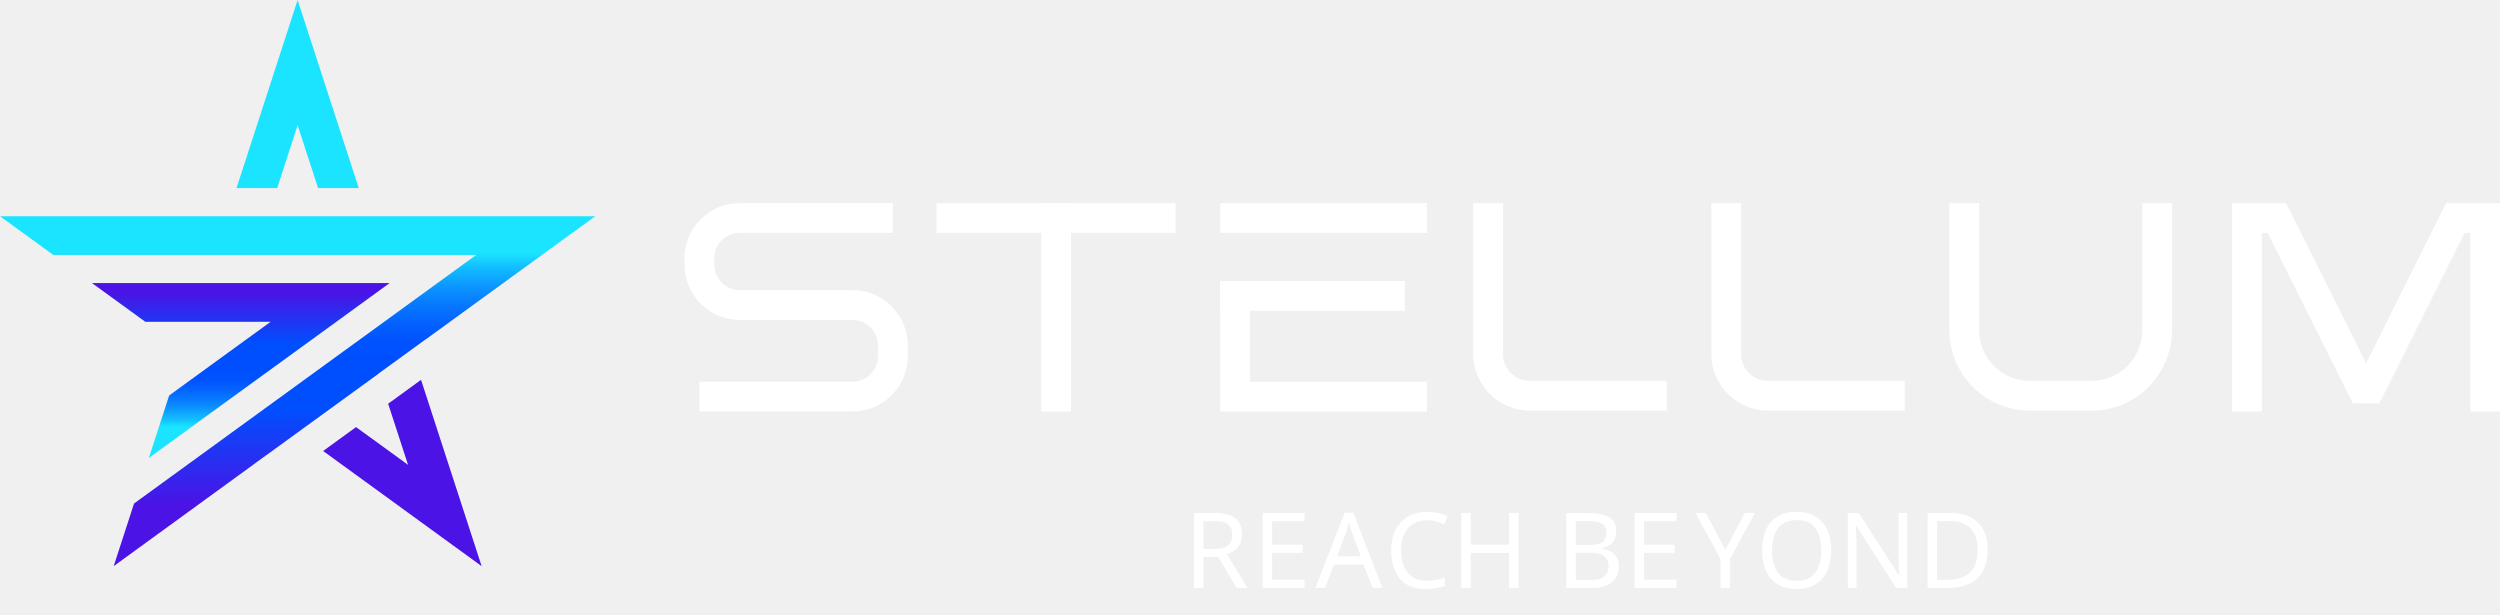
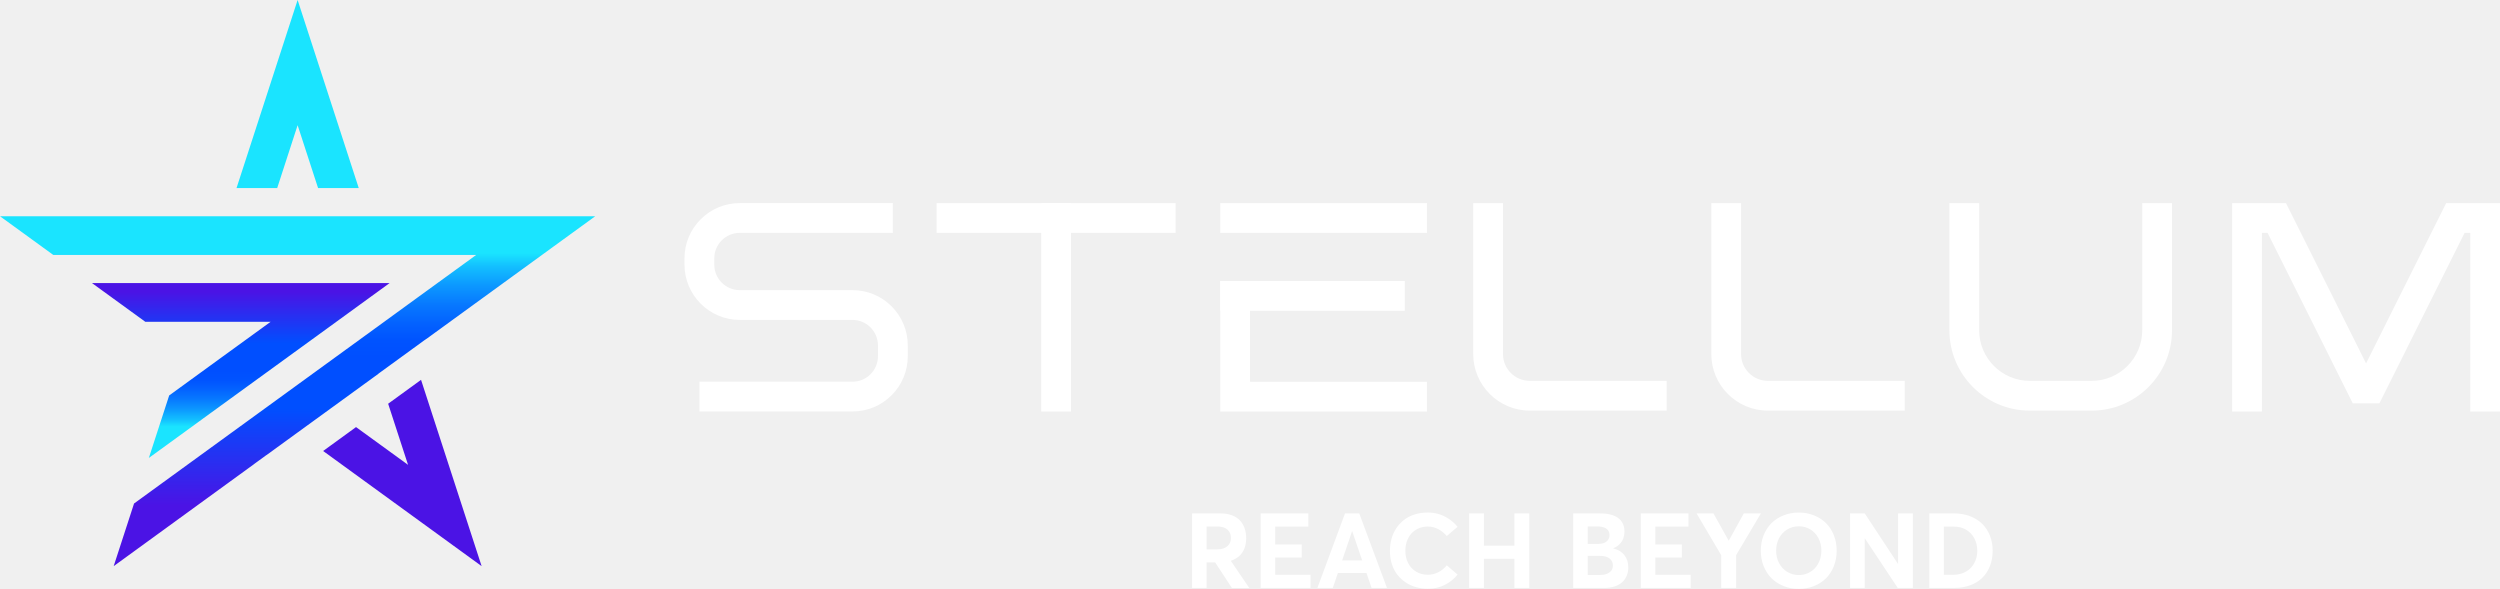
- <svg xmlns="http://www.w3.org/2000/svg" xmlns:xlink="http://www.w3.org/1999/xlink" id="Capa_2" data-name="Capa 2" viewBox="0 0 806.4 198.34">
+ <svg xmlns="http://www.w3.org/2000/svg" xmlns:xlink="http://www.w3.org/1999/xlink" id="Capa_2" data-name="Capa 2" viewBox="0 0 806.4 189.92">
  <defs>
    <style>
-       .cls-1, .cls-2 {
+       .cls-1 {
        fill: #fff;
      }

-       .cls-3 {
+       .cls-2 {
        fill: #4b13e5;
      }

-       .cls-3, .cls-4, .cls-5, .cls-6 {
+       .cls-2, .cls-3, .cls-4, .cls-5 {
        fill-rule: evenodd;
      }

-       .cls-4 {
+       .cls-3 {
        fill: url(#Degradado_sin_nombre_18);
      }

-       .cls-7 {
-         letter-spacing: -.06em;
+       .cls-4 {
+         fill: url(#Degradado_sin_nombre_28);
      }

      .cls-5 {
-         fill: url(#Degradado_sin_nombre_28);
-       }
- 
-       .cls-8 {
-         letter-spacing: -.04em;
-       }
- 
-       .cls-9 {
-         letter-spacing: 0em;
-       }
- 
-       .cls-6 {
        fill: url(#Degradado_sin_nombre_28-2);
-       }
- 
-       .cls-2 {
-         font-family: Averta-Bold, Averta-Bold;
-         font-size: 33.86px;
      }
    </style>
    <linearGradient id="Degradado_sin_nombre_28" data-name="Degradado sin nombre 28" x1="96" y1="73.33" x2="96" y2="177.71" gradientUnits="userSpaceOnUse">
      <stop offset=".08" stop-color="#1ae4ff" />
      <stop offset=".12" stop-color="#13c0ff" />
      <stop offset=".18" stop-color="#0c98ff" />
      <stop offset=".24" stop-color="#0778ff" />
      <stop offset=".3" stop-color="#0361ff" />
      <stop offset=".35" stop-color="#0053ff" />
      <stop offset=".4" stop-color="#004fff" />
      <stop offset=".56" stop-color="#004fff" />
      <stop offset=".86" stop-color="#4b13e5" />
    </linearGradient>
    <linearGradient id="Degradado_sin_nombre_28-2" data-name="Degradado sin nombre 28" x1="77.67" y1="142.1" x2="77.67" y2="86.21" xlink:href="#Degradado_sin_nombre_28" />
    <linearGradient id="Degradado_sin_nombre_18" data-name="Degradado sin nombre 18" x1="96" y1="-5.48" x2="96" y2="49.77" gradientUnits="userSpaceOnUse">
      <stop offset="0" stop-color="#1ae4ff" />
      <stop offset="1" stop-color="#1ae4ff" />
    </linearGradient>
  </defs>
  <g id="Capa_1-2" data-name="Capa 1">
-     <text class="cls-2" transform="translate(381.86 189.64)">
-       <tspan class="cls-9" x="0" y="0">R</tspan>
-       <tspan x="22.15" y="0">E</tspan>
-       <tspan class="cls-8" x="42.45" y="0">A</tspan>
-       <tspan x="64.8" y="0">CH BE</tspan>
-       <tspan class="cls-7" x="165.07" y="0">Y</tspan>
-       <tspan x="184.45" y="0">OND</tspan>
-     </text>
+     <g>
+       <path class="cls-1" d="M397.35,189.64l-5.39-8.23h-2.76v8.23h-4.69v-24.04h9.09c1.41,0,2.66,.2,3.74,.6,1.09,.4,1.96,.96,2.63,1.69,.67,.73,1.17,1.57,1.5,2.53s.5,2.03,.5,3.21c0,1.26-.2,2.37-.6,3.35-.4,.98-.96,1.78-1.69,2.42s-1.6,1.13-2.64,1.47v.07l5.93,8.73h-5.63Zm-8.15-12.43h3.34c1.44,0,2.56-.33,3.34-1s1.17-1.57,1.17-2.7-.38-2.03-1.13-2.69-1.82-.99-3.18-.99h-3.54v7.39Z" />
+       <path class="cls-1" d="M406.64,165.6h15.37v4.26h-10.68v5.77h8.56v4.2h-8.56v5.57h11.39v4.25h-16.08v-24.04Z" />
+       <path class="cls-1" d="M440.77,184.83h-9.22l-1.64,4.81h-4.97l8.91-24.04h4.59l8.94,24.04h-4.97l-1.64-4.81Zm-1.39-4.06l-3.22-9.44h-.03l-3.21,9.44h6.46Z" />
+       <path class="cls-1" d="M456.78,189.39c-1.21-.33-2.33-.84-3.35-1.52s-1.91-1.5-2.67-2.45-1.35-2.09-1.78-3.41c-.43-1.32-.64-2.76-.64-4.31,0-1.38,.17-2.69,.51-3.92,.34-1.24,.86-2.37,1.54-3.4,.69-1.02,1.51-1.91,2.48-2.67,.96-.75,2.1-1.34,3.42-1.76s2.75-.63,4.29-.63c1.13,0,2.25,.15,3.35,.46,1.1,.31,2.2,.81,3.3,1.52,1.1,.71,2.07,1.58,2.92,2.63l-3.49,2.97c-.75-.9-1.65-1.64-2.71-2.21s-2.18-.85-3.37-.85c-.59,0-1.17,.06-1.72,.18-.55,.12-1.07,.3-1.55,.54-.49,.24-.93,.52-1.35,.86s-.78,.72-1.11,1.17c-.33,.44-.6,.92-.83,1.45-.23,.52-.41,1.09-.53,1.71-.12,.62-.18,1.27-.18,1.95,0,1.48,.31,2.8,.92,3.97,.61,1.17,1.47,2.08,2.58,2.74,1.11,.66,2.37,.98,3.78,.98,1.2,0,2.33-.28,3.39-.83s1.96-1.29,2.69-2.21l3.49,2.99c-1.1,1.38-2.47,2.48-4.1,3.31-1.63,.83-3.45,1.25-5.47,1.25-1.32,0-2.59-.17-3.8-.5Z" />
+       <path class="cls-1" d="M473.88,165.6h4.78v10.41h9.83v-10.41h4.79v24.04h-4.79v-9.39h-9.83v9.39h-4.78v-24.04Z" />
+       <path class="cls-1" d="M523.96,179.06c.84,1.05,1.26,2.37,1.26,3.94,0,.97-.16,1.86-.49,2.66-.32,.8-.8,1.5-1.44,2.1-.63,.59-1.45,1.06-2.45,1.39s-2.14,.5-3.43,.5h-9.95v-24.04h8.68c2.56,0,4.5,.5,5.84,1.5,1.34,1,2.01,2.46,2.01,4.36,0,.75-.12,1.46-.35,2.12s-.62,1.29-1.17,1.88-1.25,1.04-2.08,1.36v.07c1.54,.39,2.73,1.1,3.57,2.16Zm-11.82-3.61h3.4c.66,0,1.26-.1,1.79-.29,.53-.19,.97-.51,1.31-.94,.35-.44,.52-.97,.52-1.61,0-.57-.13-1.06-.4-1.47s-.69-.73-1.29-.97-1.34-.36-2.25-.36h-3.09v5.64Zm6.07,9.68c.63-.23,1.13-.57,1.5-1.02,.36-.46,.54-1.02,.54-1.69,0-.97-.36-1.73-1.08-2.29-.72-.56-1.77-.83-3.15-.83h-3.88v6.18h3.83c.86,0,1.61-.11,2.24-.34Z" />
+       <path class="cls-1" d="M529.26,165.6h15.37v4.26h-10.68v5.77h8.56v4.2h-8.56v5.57h11.39v4.25h-16.08v-24.04Z" />
+       <path class="cls-1" d="M568,165.6l-8,13.48v10.56h-4.81v-10.56l-7.95-13.48h5.45l4.89,8.77h.07l4.84-8.77h5.5Z" />
+       <path class="cls-1" d="M575.24,189c-1.53-.62-2.82-1.47-3.88-2.54-1.06-1.08-1.9-2.38-2.5-3.91-.6-1.53-.9-3.17-.9-4.93s.3-3.4,.9-4.92c.6-1.52,1.43-2.82,2.5-3.9,1.06-1.08,2.36-1.93,3.89-2.54,1.53-.62,3.19-.93,4.97-.93s3.38,.3,4.88,.9c1.5,.6,2.79,1.43,3.88,2.5,1.08,1.06,1.93,2.36,2.54,3.89s.92,3.2,.92,5.01-.31,3.48-.92,5.02c-.62,1.54-1.47,2.84-2.54,3.9-1.08,1.06-2.37,1.9-3.88,2.5s-3.13,.9-4.88,.9-3.46-.31-4.98-.93Zm7.88-4.1c.9-.4,1.67-.94,2.31-1.64,.64-.69,1.15-1.53,1.52-2.51s.55-2.03,.55-3.14c0-1.49-.32-2.83-.95-4.03-.63-1.2-1.5-2.14-2.61-2.81-1.11-.67-2.34-1.01-3.71-1.01s-2.68,.35-3.8,1.05-1.99,1.65-2.6,2.84-.92,2.51-.92,3.96,.31,2.78,.92,3.97,1.48,2.15,2.6,2.85,2.39,1.06,3.8,1.06c1.02,0,1.99-.2,2.88-.59Z" />
+       <path class="cls-1" d="M617.02,165.6v24.04h-4.88l-10.58-15.93h-.07v15.93h-4.74v-24.04h4.74l10.69,16.24h.07v-16.24h4.76Z" />
+       <path class="cls-1" d="M622.32,165.6h7.95c1.87,0,3.59,.3,5.15,.89s2.88,1.42,3.95,2.47c1.07,1.05,1.91,2.32,2.5,3.82,.59,1.49,.88,3.12,.88,4.88s-.28,3.38-.85,4.86c-.57,1.48-1.38,2.74-2.43,3.79-1.05,1.05-2.35,1.87-3.91,2.45s-3.28,.88-5.19,.88h-8.05v-24.04Zm7.75,19.8c1.15,0,2.2-.2,3.17-.59s1.79-.94,2.45-1.63c.67-.69,1.18-1.51,1.55-2.45,.37-.95,.55-1.97,.55-3.06,0-1.49-.32-2.83-.95-4.02-.63-1.19-1.52-2.12-2.65-2.78s-2.41-1-3.83-1h-3.35v15.53h3.06Z" />
+     </g>
    <g>
      <path class="cls-1" d="M274.98,132.72h-49.37v-9.6h49.37c2.2,0,4.27-.86,5.82-2.41,1.53-1.53,2.4-3.65,2.4-5.82v-3.46c0-2.17-.88-4.29-2.41-5.83-1.55-1.55-3.62-2.41-5.82-2.41h-36.34c-9.84,0-17.84-8-17.84-17.83v-2.02c0-4.77,1.86-9.25,5.23-12.61,3.37-3.37,7.85-5.22,12.61-5.22h49.36v9.6h-49.36c-2.2,0-4.27,.86-5.82,2.41-1.56,1.55-2.41,3.62-2.41,5.82v2.02c0,4.54,3.69,8.23,8.24,8.23h36.34c4.76,0,9.24,1.85,12.61,5.22,3.37,3.38,5.22,7.85,5.22,12.61v3.46c0,4.76-1.85,9.24-5.21,12.61-3.38,3.37-7.86,5.23-12.61,5.23Z" />
      <rect class="cls-1" x="302.11" y="65.52" width="77.1" height="9.6" />
      <rect class="cls-1" x="335.86" y="65.52" width="9.6" height="67.23" />
      <path class="cls-1" d="M460.28,132.75h-66.67v-42.11h9.6v32.51h57.07v9.6Zm0-57.63h-66.67v-9.6h66.67v9.6Z" />
      <path class="cls-1" d="M537.6,132.45h-44.15c-10.06,0-18.25-8.19-18.25-18.25v-48.68h9.6v48.68c0,4.77,3.88,8.65,8.65,8.65h44.15v9.6Z" />
      <path class="cls-1" d="M614.4,132.45h-44.15c-10.06,0-18.25-8.19-18.25-18.25v-48.68h9.6v48.68c0,4.77,3.88,8.65,8.65,8.65h44.15v9.6Z" />
      <rect class="cls-1" x="393.6" y="90.64" width="59.54" height="9.6" />
      <path class="cls-1" d="M674.69,132.45h-19.98c-14.29,0-25.91-11.62-25.91-25.91v-41.02h9.6v41.02c0,8.99,7.32,16.31,16.31,16.31h19.98c8.99,0,16.31-7.32,16.31-16.31v-41.02h9.6v41.02c0,14.29-11.62,25.91-25.91,25.91Z" />
      <polygon class="cls-1" points="806.4 132.75 796.8 132.75 796.8 75.12 794.97 75.12 767.5 130.1 758.91 130.1 731.44 75.12 729.6 75.12 729.6 132.75 720 132.75 720 65.52 737.37 65.52 763.2 117.21 789.04 65.52 806.4 65.52 806.4 132.75" />
    </g>
    <g>
-       <polygon class="cls-5" points="106.62 131.79 96 139.5 85.91 146.83 85.9 146.81 81.92 149.71 81.93 149.72 36.67 182.61 43.24 162.41 60.4 149.94 79.22 136.27 96 124.08 118 108.1 134.79 95.89 153.6 82.23 17.18 82.23 0 69.75 192 69.75 145.59 103.47 137.5 109.35 137.47 109.33 122.05 120.54 122.06 120.57 106.62 131.79" />
+       <polygon class="cls-4" points="106.62 131.79 96 139.5 85.91 146.83 85.9 146.81 81.92 149.71 81.93 149.72 36.67 182.61 43.24 162.41 60.4 149.94 79.22 136.27 96 124.08 118 108.1 134.79 95.89 153.6 82.23 17.18 82.23 0 69.75 192 69.75 145.59 103.47 137.5 109.35 137.47 109.33 122.05 120.54 122.06 120.57 106.62 131.79" />
      <g>
-         <polygon class="cls-3" points="135.81 122.52 155.35 182.61 104.23 145.47 114.84 137.76 131.62 149.94 125.2 130.23 135.81 122.52" />
-         <polygon class="cls-6" points="71.74 115.08 87.3 103.79 46.86 103.79 29.67 91.31 125.67 91.31 108.5 103.79 65.18 135.24 65.18 135.25 48.01 147.72 54.57 127.56 71.74 115.08" />
-         <polygon class="cls-4" points="89.41 60.67 76.29 60.67 96 0 115.72 60.67 102.6 60.67 96 40.38 89.41 60.67" />
+         <polygon class="cls-2" points="135.81 122.52 155.35 182.61 104.23 145.47 114.84 137.76 131.62 149.94 125.2 130.23 135.81 122.52" />
+         <polygon class="cls-5" points="71.74 115.08 87.3 103.79 46.86 103.79 29.67 91.31 125.67 91.31 108.5 103.79 65.18 135.24 65.18 135.25 48.01 147.72 54.57 127.56 71.74 115.08" />
+         <polygon class="cls-3" points="89.41 60.67 76.29 60.67 96 0 115.72 60.67 102.6 60.67 96 40.38 89.41 60.67" />
      </g>
    </g>
  </g>
</svg>
